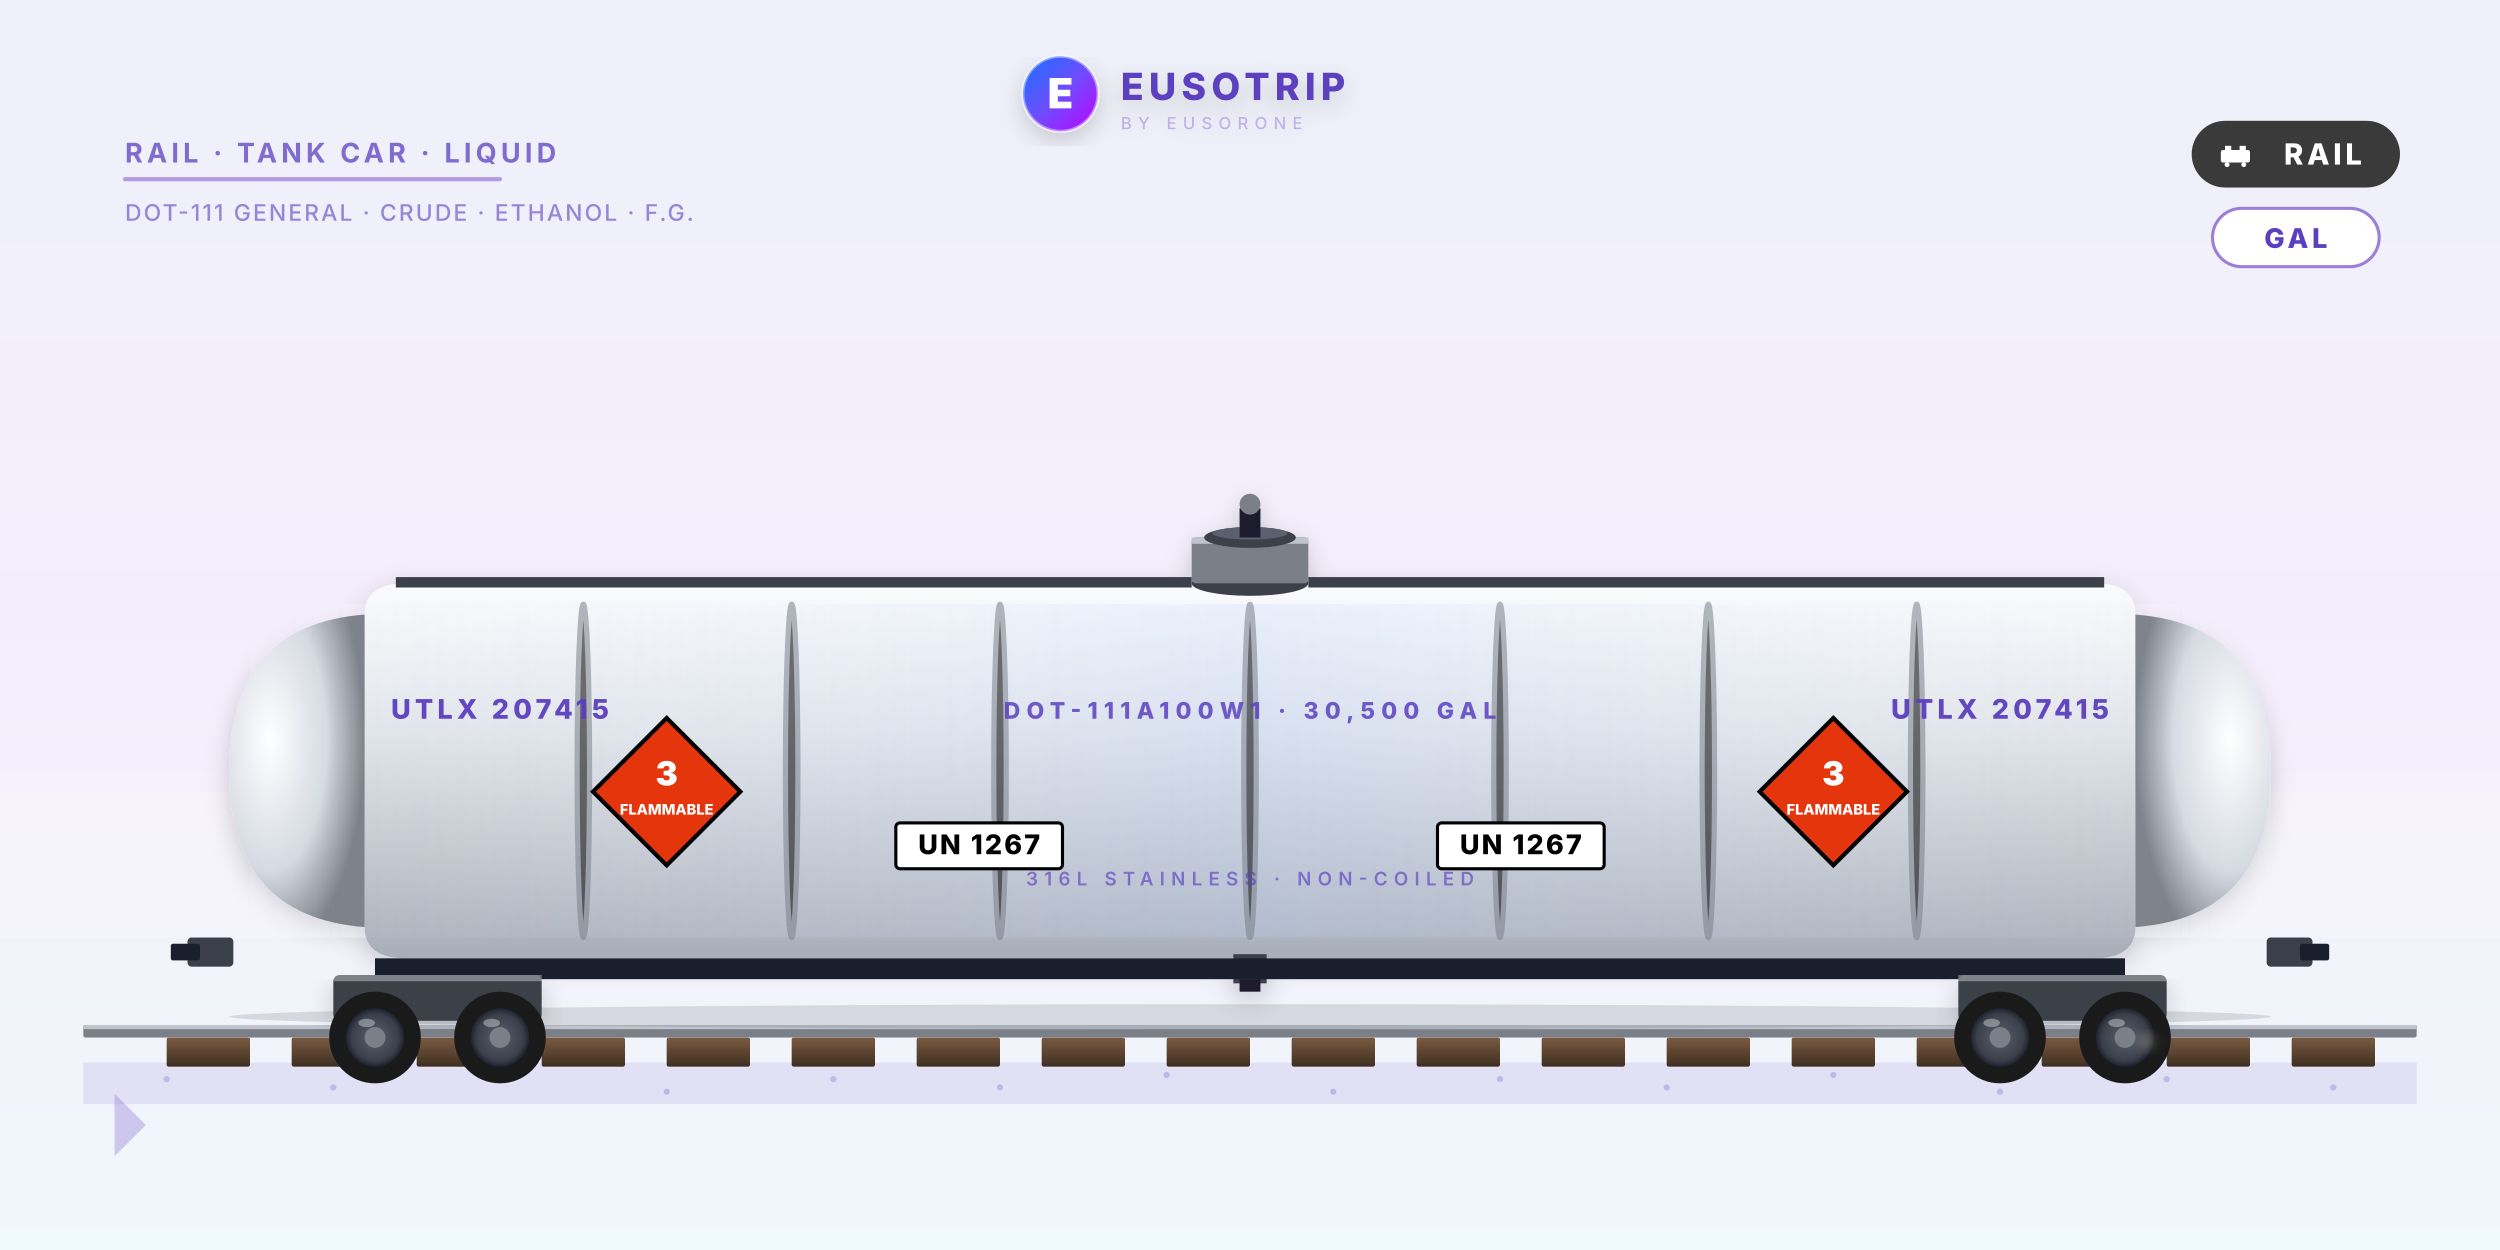
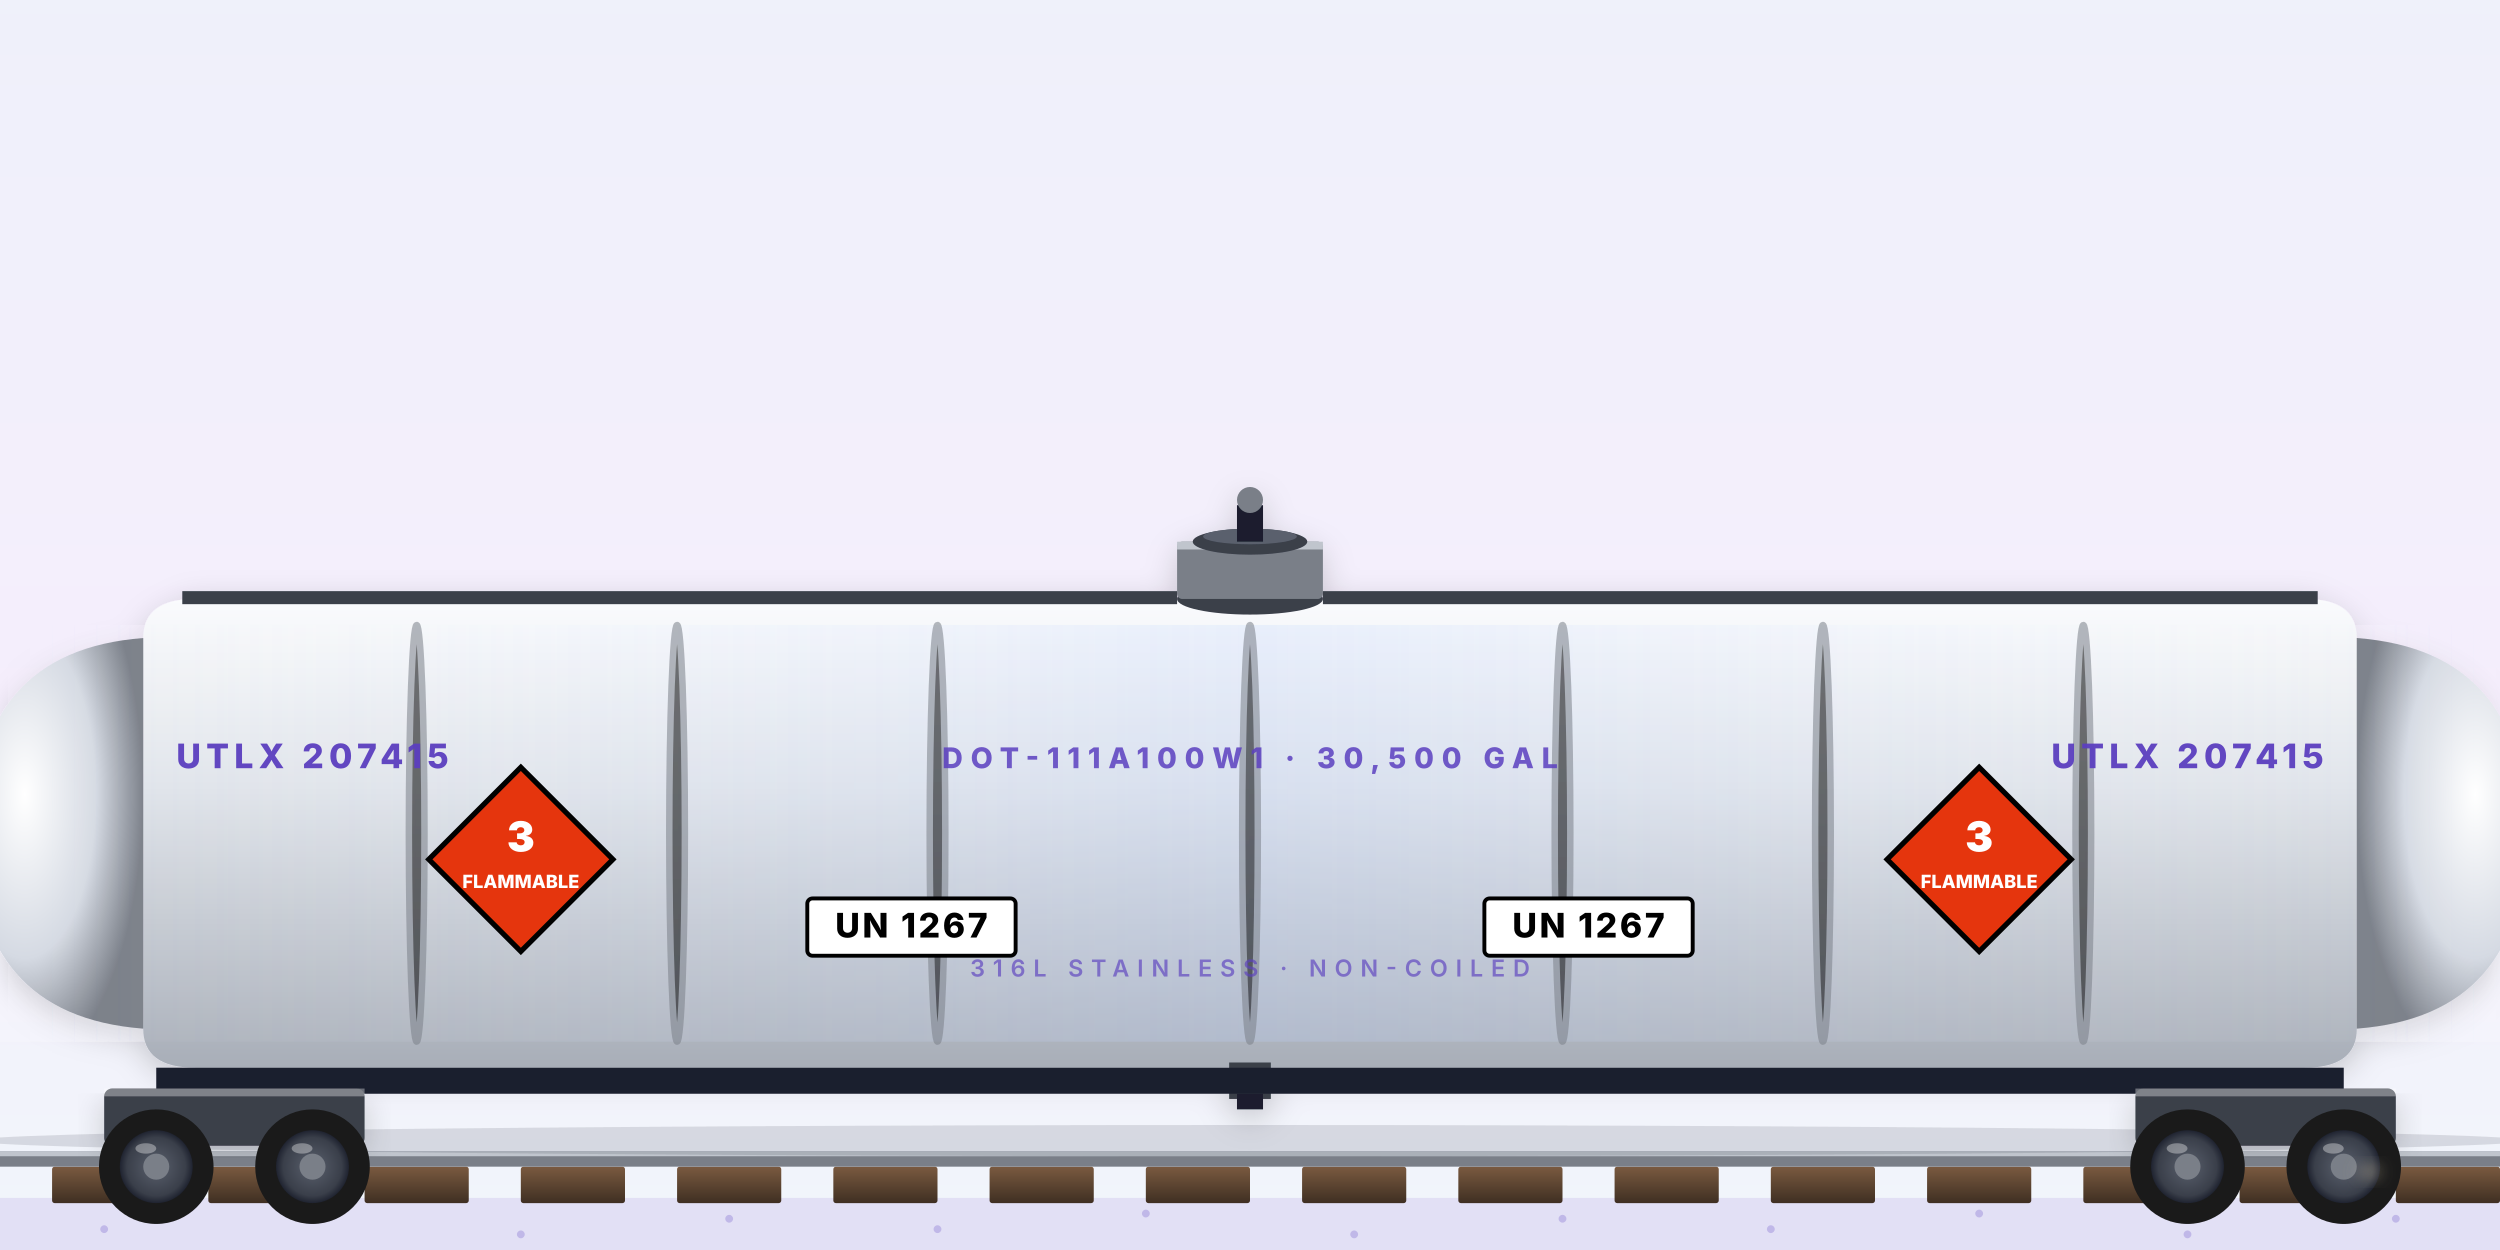
- <svg xmlns="http://www.w3.org/2000/svg" viewBox="0 0 1200 600" width="1200" height="600">
+ <svg xmlns="http://www.w3.org/2000/svg" width="1200" height="600" viewBox="0 50 1200 480" preserveAspectRatio="xMidYMid slice">
  <style>
    /* ========== RAIL JOINT CLACK-CLACK ========== */
    .rail-clack    { animation: rail-clack 0.6s ease-in-out infinite; }
    @keyframes rail-clack {
      0%,  50%, 100% { transform: translateY(0); }
      25%            { transform: translateY(-1px); }
      75%            { transform: translateY(-0.6px); }
    }
    .rail-yaw      { transform-origin: 600px 470px;
                      animation: rail-yaw 2.8s ease-in-out infinite; }
    @keyframes rail-yaw {
      0%, 100% { transform: rotate(0deg); }
      50%      { transform: rotate(-0.35deg); }
    }
    .container-settle { animation: container-settle 0.6s ease-in-out infinite -0.08s; }
    @keyframes container-settle {
      0%, 50%, 100% { transform: translateY(0); }
      25%           { transform: translateY(-0.6px); }
      75%           { transform: translateY(-0.3px); }
    }
    .spray         { animation: spray-kick 0.7s ease-out infinite; }
    .spray.b       { animation-delay: -0.3s; }
    .spray.c       { animation-delay: -0.5s; }
    @keyframes spray-kick {
      0%   { opacity: 0;    transform: translate(0,0)    scale(0.4); }
      20%  { opacity: 0.55; }
      100% { opacity: 0;    transform: translate(28px,-6px) scale(1.1); }
    }

    /* ========== ORIGINAL VOCAB ========== */
    .sheen { animation: sheen-sweep 5s ease-in-out infinite; transform-box: fill-box; }
    @keyframes sheen-sweep {
      0%   { transform: translateX(-300px); opacity: 0; }
      30%  { opacity: 0.5; }
      70%  { opacity: 0.5; }
      100% { transform: translateX(300px); opacity: 0; }
    }
    .wordmark { animation: wordmark-breath 6s ease-in-out infinite; }
    @keyframes wordmark-breath {
      0%, 100% { opacity: 0.85; }
      50%      { opacity: 1; }
    }
    .twist-lock { animation: twist-pulse 2.4s ease-in-out infinite; }
    @keyframes twist-pulse {
      0%, 100% { opacity: 0.85; }
      50%      { opacity: 1; }
    }
    .reporting { animation: reporting-fade 7s ease-in-out infinite; }
    @keyframes reporting-fade {
      0%, 100% { opacity: 0.78; }
      50%      { opacity: 0.95; }
    }
    .iso-code { animation: iso-fade 5s ease-in-out infinite; }
    @keyframes iso-fade {
      0%, 100% { opacity: 0.7; }
      50%      { opacity: 0.9; }
    }
    .chevron { animation: chevron-pulse 2.2s ease-in-out infinite; }
    @keyframes chevron-pulse {
      0%, 100% { opacity: 0.3; }
      50%      { opacity: 0.65; }
    }
    .sky-shimmer { animation: sky-drift 14s linear infinite; transform-box: fill-box; }
    @keyframes sky-drift {
      from { transform: translateX(-40px); opacity: 0.12; }
      50%  { opacity: 0.22; }
      to   { transform: translateX(40px); opacity: 0.12; }
    }
    .rail-line { stroke-dasharray: 40 0;
                  animation: rail-scroll 1.2s linear infinite; }
    @keyframes rail-scroll {
      from { stroke-dashoffset: 0; }
      to   { stroke-dashoffset: -100; }
    }
    .ballast { animation: ballast-drift 3s ease-in-out infinite; transform-box: fill-box; }
    @keyframes ballast-drift {
      0%, 100% { transform: translateX(0); opacity: 0.25; }
      50%      { transform: translateX(-8px); opacity: 0.32; }
    }
    /* ========== BRAND LOCKUP ========== */
    .brand-mark {
      transform-box: fill-box; transform-origin: center;
      animation: brand-pulse 3.6s ease-in-out infinite;
    }
    @keyframes brand-pulse {
      0%, 100% { transform: scale(1);    opacity: 0.92; }
      50%      { transform: scale(1.05); opacity: 1; }
    }
    .brand-word { animation: brand-word-breath 6s ease-in-out infinite; }
    @keyframes brand-word-breath {
      0%, 100% { opacity: 0.78; }
      50%      { opacity: 1; }
    }

    @media (prefers-reduced-motion: reduce) {
      .rail-clack, .rail-yaw, .container-settle, .spray,
      .sheen, .wordmark, .twist-lock, .reporting, .iso-code,
      .chevron, .sky-shimmer, .rail-line, .ballast, .brand-mark, .brand-word { animation: none !important; }
    }
+   
+     /* ========== DARK-MODE OVERRIDES (2026-05-16) ========== */
+     @media (prefers-color-scheme: dark) {
+       .sky-bg          { fill: url(#skyDark) !important; }
+       .ground-line     { stroke: #5E4FC6 !important; opacity: 0.55 !important; }
+       .ground-shadow   { fill: #060912 !important; opacity: 0.55 !important; }
+       .brand-word      { fill: #C9B6FF !important; }
+       .brand-tagline   { fill: #8B7FE3 !important; }
+       .equipment-label { fill: #C9B6FF !important; }
+       .equipment-sub   { fill: #8B7FE3 !important; }
+       .equipment-rule  { stroke: #6E4DFF !important; }
+     }
  </style>
  <defs>
+     <linearGradient id="skyDark" x1="0" y1="0" x2="0" y2="1">
+       <stop offset="0%" stop-color="#0A0F1F" />
+       <stop offset="55%" stop-color="#141A2E" />
+       <stop offset="100%" stop-color="#0B0F1B" />
+     </linearGradient>
    <linearGradient id="brandIridescent" x1="0" y1="0" x2="1" y2="1">
      <stop offset="0%" stop-color="#1473FF" />
      <stop offset="50%" stop-color="#6E4DFF" />
      <stop offset="100%" stop-color="#BE01FF" />
    </linearGradient>
    <linearGradient id="sky" x1="0" y1="0" x2="0" y2="1">
      <stop offset="0%" stop-color="#EEF1FA" />
      <stop offset="55%" stop-color="#F5EEFC" />
      <stop offset="100%" stop-color="#EFF8FA" />
    </linearGradient>
    <linearGradient id="liquidTank" x1="0" y1="0" x2="0" y2="1">
      <stop offset="0%" stop-color="#FAFBFD" />
      <stop offset="40%" stop-color="#E0E4EA" />
      <stop offset="100%" stop-color="#A8AEB8" />
    </linearGradient>
    <linearGradient id="liquidSheen" x1="0" y1="0" x2="1" y2="0">
      <stop offset="0%" stop-color="#FFFFFF" stop-opacity="0" />
      <stop offset="50%" stop-color="#BFD3FF" stop-opacity="0.45" />
      <stop offset="100%" stop-color="#FFFFFF" stop-opacity="0" />
    </linearGradient>
    <radialGradient id="capLeft" cx="0.3" cy="0.4" r="0.7">
      <stop offset="0%" stop-color="#FFFFFF" />
      <stop offset="60%" stop-color="#D5DAE3" />
      <stop offset="100%" stop-color="#7A7F88" />
    </radialGradient>
    <radialGradient id="capRight" cx="0.7" cy="0.4" r="0.7">
      <stop offset="0%" stop-color="#FFFFFF" />
      <stop offset="60%" stop-color="#D5DAE3" />
      <stop offset="100%" stop-color="#7A7F88" />
    </radialGradient>
    <linearGradient id="tie" x1="0" y1="0" x2="0" y2="1">
      <stop offset="0%" stop-color="#7A5A40" />
      <stop offset="100%" stop-color="#3F2F22" />
    </linearGradient>
    <radialGradient id="rim" cx="0.5" cy="0.5" r="0.5">
      <stop offset="0%" stop-color="#5A606D" />
      <stop offset="80%" stop-color="#3A3F4A" />
      <stop offset="100%" stop-color="#1F2330" />
    </radialGradient>
    <filter id="rigShadow" x="-10%" y="-10%" width="120%" height="130%">
      <feGaussianBlur in="SourceAlpha" stdDeviation="6" />
      <feOffset dx="0" dy="4" result="offsetBlur" />
      <feComponentTransfer>
        <feFuncA type="linear" slope="0.18" />
      </feComponentTransfer>
      <feMerge>
        <feMergeNode />
        <feMergeNode in="SourceGraphic" />
      </feMerge>
    </filter>
    <radialGradient id="dustCloud" cx="0.5" cy="0.5" r="0.5">
      <stop offset="0%" stop-color="#C8B89A" stop-opacity="0.55" />
      <stop offset="100%" stop-color="#C8B89A" stop-opacity="0" />
    </radialGradient>
    <filter id="softBlur" x="-50%" y="-50%" width="200%" height="200%">
      <feGaussianBlur stdDeviation="3" />
    </filter>
  </defs>
  <g class="rail-yaw">
    <g class="rail-clack">
-       <rect width="1200" height="600" fill="url(#sky)" />
+       <rect class="sky-bg" width="1200" height="600" fill="url(#sky)" />
      <rect x="0" y="380" width="1200" height="70" fill="#FFFFFF" opacity="0.18" />
      <rect x="40" y="510" width="1120" height="20" fill="#9B7FD9" opacity="0.18" />
      <g fill="#5B3FBF" opacity="0.25">
        <circle cx="80" cy="518" r="1.5" />
        <circle cx="160" cy="522" r="1.5" />
        <circle cx="240" cy="516" r="1.5" />
        <circle cx="320" cy="524" r="1.5" />
        <circle cx="400" cy="518" r="1.5" />
        <circle cx="480" cy="522" r="1.5" />
        <circle cx="560" cy="516" r="1.5" />
        <circle cx="640" cy="524" r="1.5" />
        <circle cx="720" cy="518" r="1.5" />
        <circle cx="800" cy="522" r="1.5" />
        <circle cx="880" cy="516" r="1.5" />
        <circle cx="960" cy="524" r="1.5" />
        <circle cx="1040" cy="518" r="1.5" />
        <circle cx="1120" cy="522" r="1.5" />
      </g>
      <g>
        <rect x="80" y="498" width="40" height="14" rx="1" fill="url(#tie)" />
        <rect x="140" y="498" width="40" height="14" rx="1" fill="url(#tie)" />
        <rect x="200" y="498" width="40" height="14" rx="1" fill="url(#tie)" />
        <rect x="260" y="498" width="40" height="14" rx="1" fill="url(#tie)" />
        <rect x="320" y="498" width="40" height="14" rx="1" fill="url(#tie)" />
        <rect x="380" y="498" width="40" height="14" rx="1" fill="url(#tie)" />
        <rect x="440" y="498" width="40" height="14" rx="1" fill="url(#tie)" />
        <rect x="500" y="498" width="40" height="14" rx="1" fill="url(#tie)" />
        <rect x="560" y="498" width="40" height="14" rx="1" fill="url(#tie)" />
        <rect x="620" y="498" width="40" height="14" rx="1" fill="url(#tie)" />
        <rect x="680" y="498" width="40" height="14" rx="1" fill="url(#tie)" />
        <rect x="740" y="498" width="40" height="14" rx="1" fill="url(#tie)" />
        <rect x="800" y="498" width="40" height="14" rx="1" fill="url(#tie)" />
        <rect x="860" y="498" width="40" height="14" rx="1" fill="url(#tie)" />
        <rect x="920" y="498" width="40" height="14" rx="1" fill="url(#tie)" />
        <rect x="980" y="498" width="40" height="14" rx="1" fill="url(#tie)" />
        <rect x="1040" y="498" width="40" height="14" rx="1" fill="url(#tie)" />
        <rect x="1100" y="498" width="40" height="14" rx="1" fill="url(#tie)" />
      </g>
      <rect x="40" y="492" width="1120" height="6" rx="1" fill="#7A7F88" />
      <rect x="40" y="492" width="1120" height="2" fill="#C0C5CD" />
      <ellipse cx="600" cy="488" rx="490" ry="6" fill="#1A1F2E" opacity="0.13" />
      <g filter="url(#rigShadow)">
        <path d="M 175 295 Q 175 280 195 280 L 1005 280 Q 1025 280 1025 295 L 1025 445 Q 1025 460 1005 460 L 195 460 Q 175 460 175 445 Z" fill="url(#liquidTank)" />
        <path d="M 175 295 Q 110 300 110 370 Q 110 440 175 445 L 175 295 Z" fill="url(#capLeft)" />
        <path d="M 1025 295 Q 1090 300 1090 370 Q 1090 440 1025 445 L 1025 295 Z" fill="url(#capRight)" />
        <rect x="120" y="290" width="970" height="160" fill="url(#liquidSheen)" opacity="0.55" />
        <g stroke="#7A7F88" stroke-width="2.5" opacity="0.55">
          <ellipse cx="280" cy="370" rx="3" ry="80" />
          <ellipse cx="380" cy="370" rx="3" ry="80" />
          <ellipse cx="480" cy="370" rx="3" ry="80" />
          <ellipse cx="600" cy="370" rx="3" ry="80" />
          <ellipse cx="720" cy="370" rx="3" ry="80" />
          <ellipse cx="820" cy="370" rx="3" ry="80" />
          <ellipse cx="920" cy="370" rx="3" ry="80" />
        </g>
        <g>
          <ellipse cx="600" cy="280" rx="28" ry="6" fill="#3A3F4A" />
          <rect x="572" y="258" width="56" height="22" rx="2" fill="#7A7F88" />
          <rect x="572" y="258" width="56" height="3" fill="#C0C5CD" />
          <ellipse cx="600" cy="258" rx="22" ry="5" fill="#3A3F4A" />
          <ellipse cx="600" cy="256" rx="18" ry="3" fill="#5A606D" />
          <rect x="595" y="244" width="10" height="14" fill="#1A1F2E" />
          <circle cx="600" cy="242" r="5" fill="#7A7F88" />
        </g>
        <rect x="190" y="277" width="382" height="5" fill="#3A3F4A" />
        <rect x="628" y="277" width="382" height="5" fill="#3A3F4A" />
        <g>
          <rect x="592" y="458" width="16" height="14" fill="#3A3F4A" />
          <rect x="595" y="470" width="10" height="6" fill="#1A1F2E" />
          <rect x="589" y="465" width="22" height="3" fill="#5A606D" />
        </g>
        <g transform="translate(320 380) rotate(45)">
          <rect x="-25" y="-25" width="50" height="50" fill="#E5350D" stroke="#000000" stroke-width="2" />
          <g transform="rotate(-45)">
            <text y="-3" text-anchor="middle" font-family="Inter, system-ui, sans-serif" font-weight="900" font-size="16" fill="#FFFFFF">3</text>
            <text y="11" text-anchor="middle" font-family="Inter, system-ui, sans-serif" font-weight="800" font-size="7" fill="#FFFFFF">FLAMMABLE</text>
          </g>
        </g>
        <g transform="translate(880 380) rotate(45)">
          <rect x="-25" y="-25" width="50" height="50" fill="#E5350D" stroke="#000000" stroke-width="2" />
          <g transform="rotate(-45)">
            <text y="-3" text-anchor="middle" font-family="Inter, system-ui, sans-serif" font-weight="900" font-size="16" fill="#FFFFFF">3</text>
            <text y="11" text-anchor="middle" font-family="Inter, system-ui, sans-serif" font-weight="800" font-size="7" fill="#FFFFFF">FLAMMABLE</text>
          </g>
        </g>
        <g>
          <rect x="430" y="395" width="80" height="22" rx="2" fill="#FFFFFF" stroke="#000000" stroke-width="1.5" />
          <text x="470" y="410" text-anchor="middle" font-family="Inter, system-ui, sans-serif" font-weight="800" font-size="13" fill="#000000" letter-spacing="1">UN 1267</text>
        </g>
        <g>
          <rect x="690" y="395" width="80" height="22" rx="2" fill="#FFFFFF" stroke="#000000" stroke-width="1.5" />
          <text x="730" y="410" text-anchor="middle" font-family="Inter, system-ui, sans-serif" font-weight="800" font-size="13" fill="#000000" letter-spacing="1">UN 1267</text>
        </g>
        <text x="600" y="345" text-anchor="middle" font-family="Inter, system-ui, sans-serif" font-weight="800" font-size="11" fill="#5B3FBF" opacity="0.85" letter-spacing="3">DOT-111A100W1 · 30,500 GAL</text>
        <text x="240" y="345" text-anchor="middle" font-family="Inter, system-ui, sans-serif" font-weight="800" font-size="13" fill="#5B3FBF" opacity="0.95" letter-spacing="2">UTLX 207415</text>
        <text x="960" y="345" text-anchor="middle" font-family="Inter, system-ui, sans-serif" font-weight="800" font-size="13" fill="#5B3FBF" opacity="0.95" letter-spacing="2">UTLX 207415</text>
        <text x="600" y="425" text-anchor="middle" font-family="Inter, system-ui, sans-serif" font-weight="600" font-size="9" fill="#5B3FBF" opacity="0.65" letter-spacing="3">316L STAINLESS · NON-COILED</text>
      </g>
      <rect x="180" y="460" width="840" height="10" fill="#1A1F2E" />
      <rect x="90" y="450" width="22" height="14" rx="2" fill="#3A3F4A" />
      <rect x="82" y="453" width="14" height="8" rx="1" fill="#1A1F2E" />
      <rect x="1088" y="450" width="22" height="14" rx="2" fill="#3A3F4A" />
      <rect x="1104" y="453" width="14" height="8" rx="1" fill="#1A1F2E" />
    </g>
  </g>
  <g filter="url(#rigShadow)">
    <rect x="160" y="468" width="100" height="22" rx="3" fill="#3A3F4A" />
    <rect x="160" y="468" width="100" height="3" fill="#FFFFFF" opacity="0.35" />
  </g>
  <g transform="translate(180 498)">
    <g>
      <circle cx="0" cy="0" r="22" fill="#1A1A1A" />
      <circle cx="0" cy="0" r="14" fill="url(#rim)" />
      <circle cx="0" cy="0" r="5" fill="#7A7F88" />
      <ellipse cx="-4" cy="-7" rx="4" ry="2" fill="#FFFFFF" opacity="0.35" />
      <animateTransform attributeName="transform" type="rotate" from="0" to="-360" dur="1.4s" repeatCount="indefinite" />
    </g>
  </g>
  <g transform="translate(240 498)">
    <g>
      <circle cx="0" cy="0" r="22" fill="#1A1A1A" />
      <circle cx="0" cy="0" r="14" fill="url(#rim)" />
      <circle cx="0" cy="0" r="5" fill="#7A7F88" />
      <ellipse cx="-4" cy="-7" rx="4" ry="2" fill="#FFFFFF" opacity="0.35" />
      <animateTransform attributeName="transform" type="rotate" from="0" to="-360" dur="1.4s" repeatCount="indefinite" />
    </g>
  </g>
  <g filter="url(#rigShadow)">
    <rect x="940" y="468" width="100" height="22" rx="3" fill="#3A3F4A" />
    <rect x="940" y="468" width="100" height="3" fill="#FFFFFF" opacity="0.35" />
  </g>
  <g transform="translate(960 498)">
    <g>
      <circle cx="0" cy="0" r="22" fill="#1A1A1A" />
      <circle cx="0" cy="0" r="14" fill="url(#rim)" />
      <circle cx="0" cy="0" r="5" fill="#7A7F88" />
      <ellipse cx="-4" cy="-7" rx="4" ry="2" fill="#FFFFFF" opacity="0.35" />
      <animateTransform attributeName="transform" type="rotate" from="0" to="-360" dur="1.4s" repeatCount="indefinite" />
    </g>
  </g>
  <g transform="translate(1020 498)">
    <g>
      <circle cx="0" cy="0" r="22" fill="#1A1A1A" />
      <circle cx="0" cy="0" r="14" fill="url(#rim)" />
      <circle cx="0" cy="0" r="5" fill="#7A7F88" />
      <ellipse cx="-4" cy="-7" rx="4" ry="2" fill="#FFFFFF" opacity="0.35" />
      <animateTransform attributeName="transform" type="rotate" from="0" to="-360" dur="1.4s" repeatCount="indefinite" />
    </g>
  </g>
-   <g>
-     <rect x="1052" y="58" width="100" height="32" rx="16" ry="16" fill="#3A3A3A" />
-     <g transform="translate(1066 70)" fill="#FFFFFF">
-       <rect x="0" y="2" width="14" height="6" rx="1" />
-       <rect x="2" y="0" width="3" height="3" />
-       <rect x="9" y="0" width="3" height="3" />
-       <circle cx="3" cy="9" r="1.2" />
-       <circle cx="11" cy="9" r="1.2" />
-     </g>
-     <text x="1115" y="79" text-anchor="middle" font-family="Inter, system-ui, sans-serif" font-weight="800" font-size="14" letter-spacing="1.8" fill="#FFFFFF">RAIL</text>
-   </g>
-   <g>
-     <rect x="1062" y="100" width="80" height="28" rx="14" ry="14" fill="#FFFFFF" stroke="#9B7FD9" stroke-width="1.5" />
-     <text x="1102" y="119" text-anchor="middle" font-family="Inter, system-ui, sans-serif" font-weight="800" font-size="13" letter-spacing="1.8" fill="#5B3FBF">GAL</text>
-   </g>
  <g opacity="0.75">
-     <text x="60" y="78" font-family="Inter, system-ui, sans-serif" font-weight="700" font-size="13" letter-spacing="2" fill="#5B3FBF">RAIL · TANK CAR · LIQUID</text>
-     <line x1="60" y1="86" x2="240" y2="86" stroke="#9B7FD9" stroke-width="2" stroke-linecap="round" />
-     <text x="60" y="106" font-family="Inter, system-ui, sans-serif" font-weight="500" font-size="11" letter-spacing="1" fill="#5B3FBF" opacity="0.8">DOT-111 GENERAL · CRUDE · ETHANOL · F.G.</text>
-   </g>
-   <g opacity="0.4">
-     <path d="M 70 540 L 55 525 L 55 555 Z" fill="#9B7FD9" />
  </g>
  <g filter="url(#softBlur)">
    <ellipse class="spray" cx="1030" cy="500" rx="6" ry="3" fill="url(#dustCloud)" />
    <ellipse class="spray b" cx="1030" cy="500" rx="5" ry="2.5" fill="url(#dustCloud)" />
    <ellipse class="spray c" cx="1030" cy="500" rx="4" ry="2" fill="url(#dustCloud)" />
  </g>
-   <g class="brand-lockup" filter="url(#rigShadow)" transform="translate(490 26)">
-     <g class="brand-mark">
-       <circle cx="19" cy="19" r="18" fill="url(#brandIridescent)" />
-       <circle cx="19" cy="19" r="18" fill="none" stroke="#FFFFFF" stroke-width="1.5" opacity="0.4" />
-       <text x="19" y="26" text-anchor="middle" font-family="Inter, system-ui, sans-serif" font-weight="900" font-size="20" fill="#FFFFFF" letter-spacing="-1">E</text>
-     </g>
-     <text class="brand-word" x="48" y="22" font-family="Inter, system-ui, sans-serif" font-weight="800" font-size="18" letter-spacing="2.5" fill="#5B3FBF">EUSOTRIP</text>
-     <text x="48" y="36" font-family="Inter, system-ui, sans-serif" font-weight="500" font-size="8" letter-spacing="3" fill="#9B7FD9" opacity="0.55">BY EUSORONE</text>
-   </g>
</svg>
